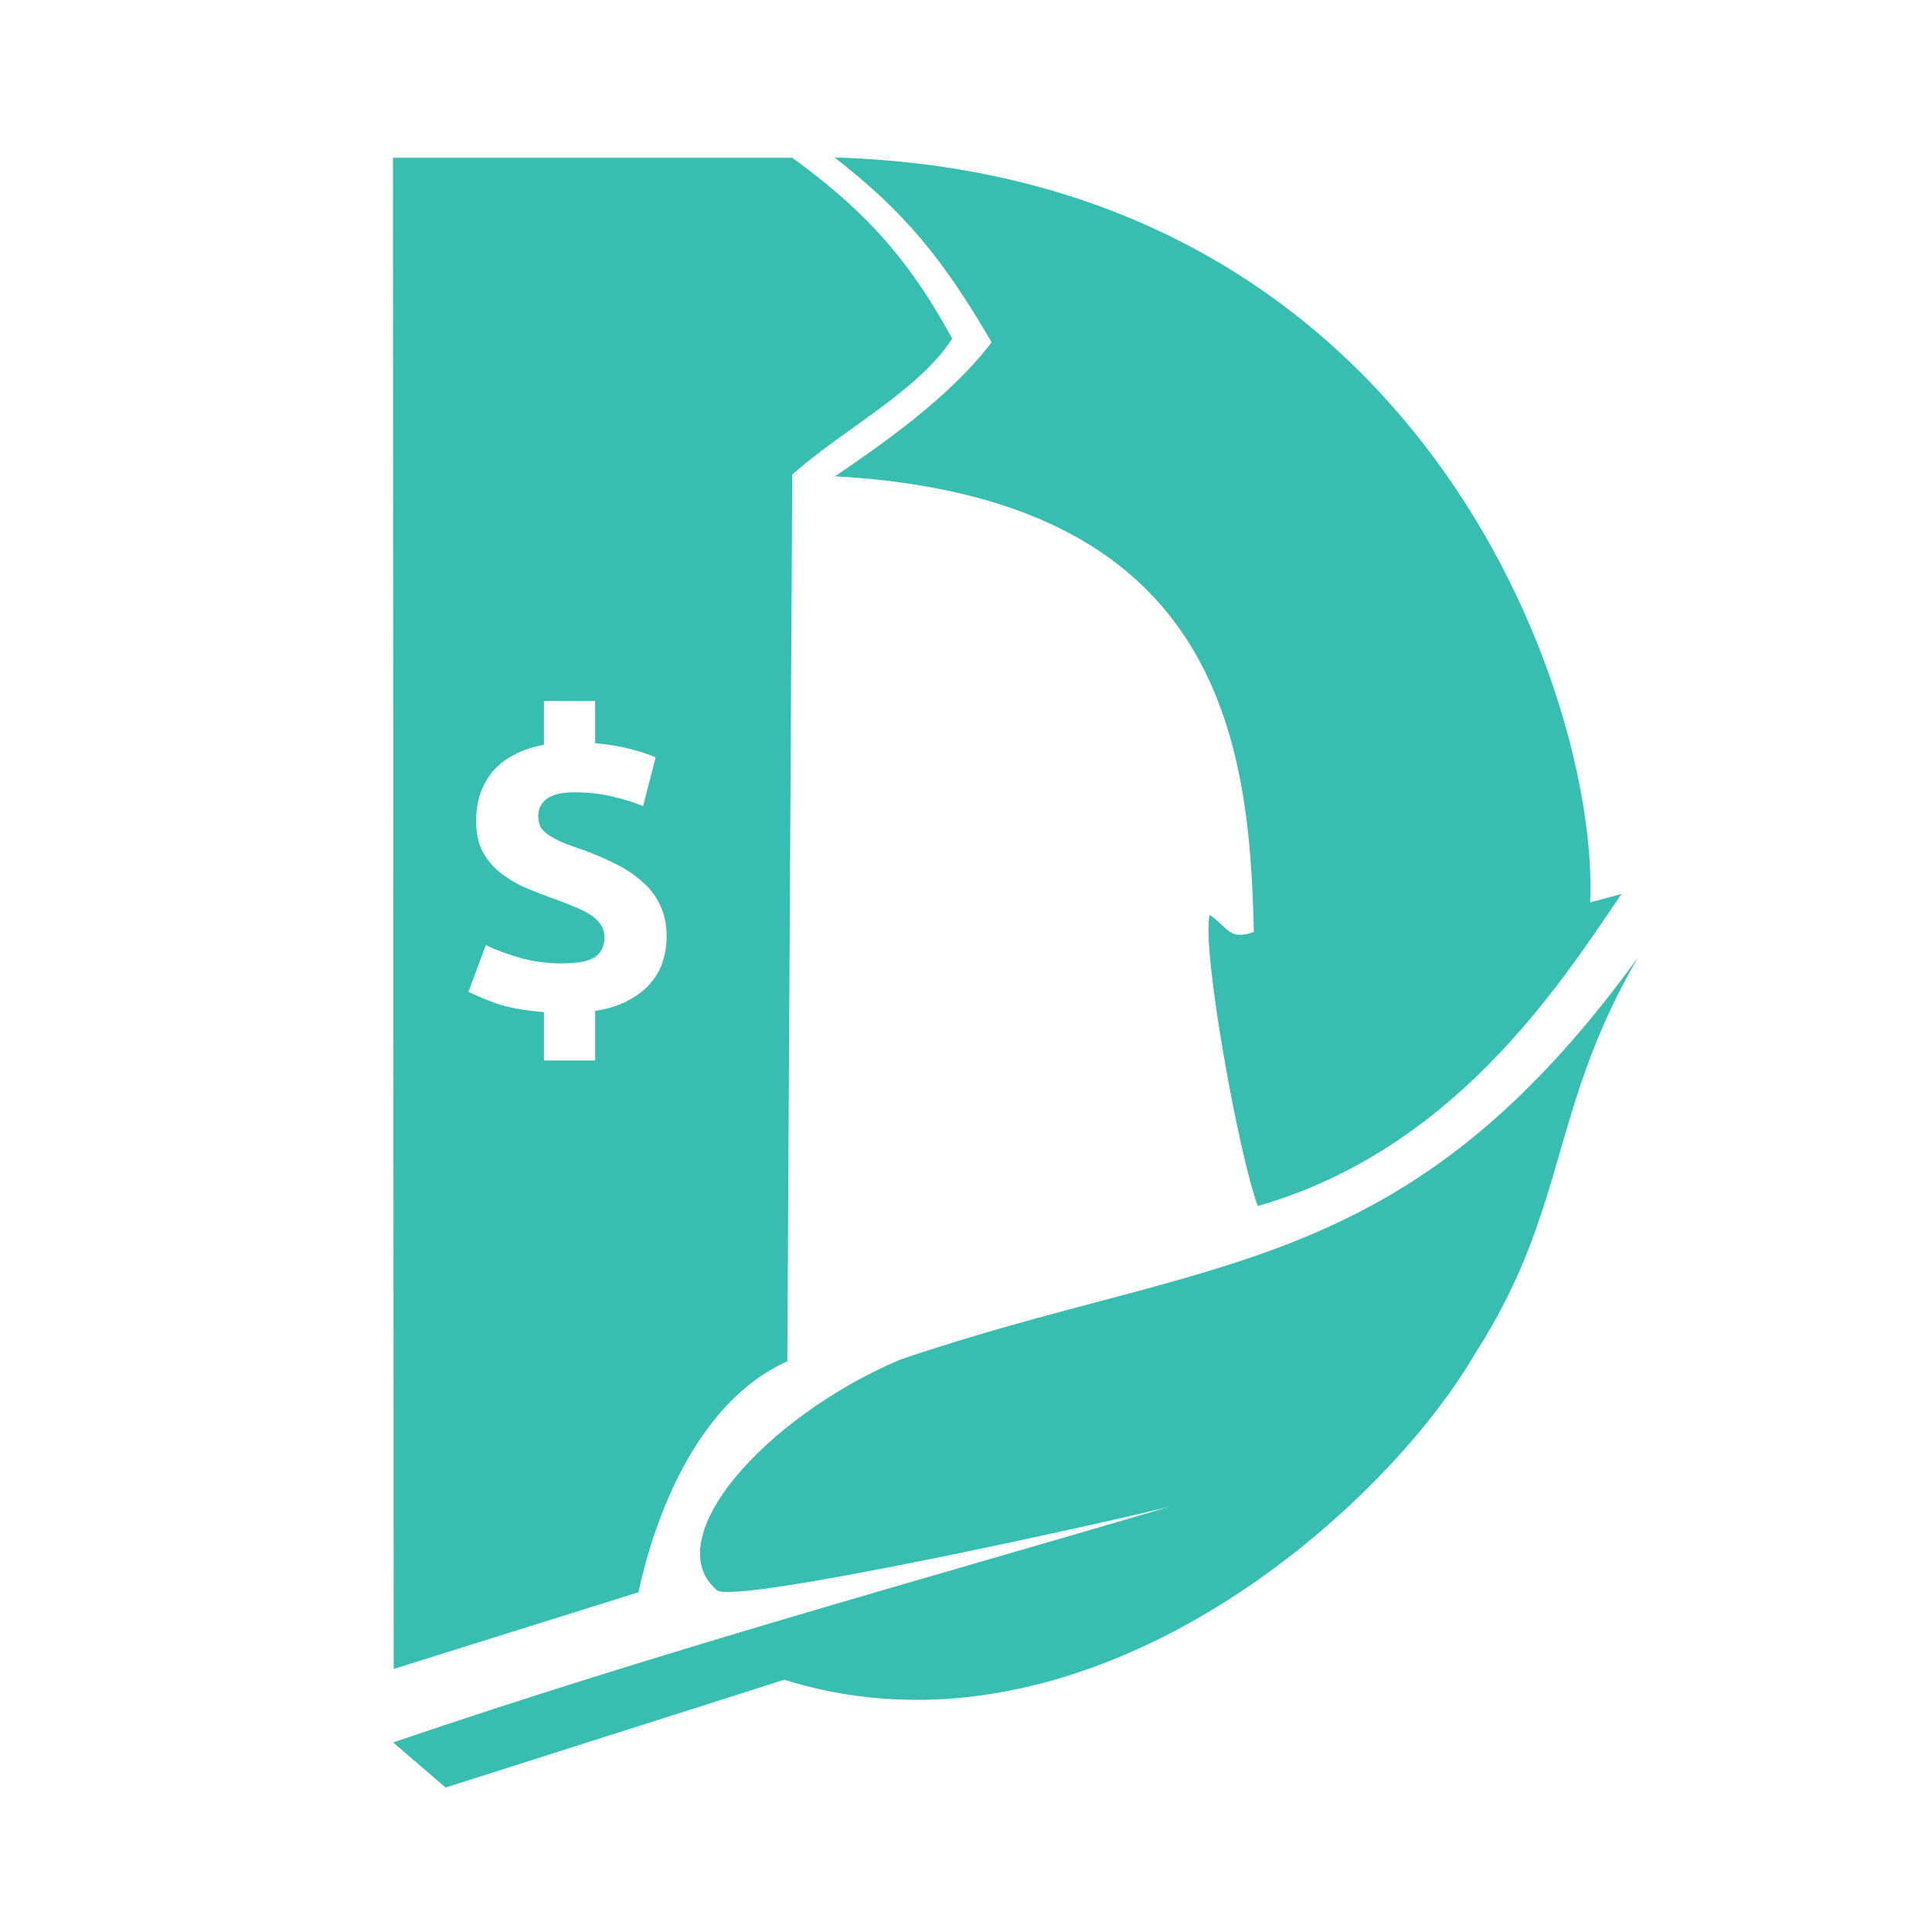
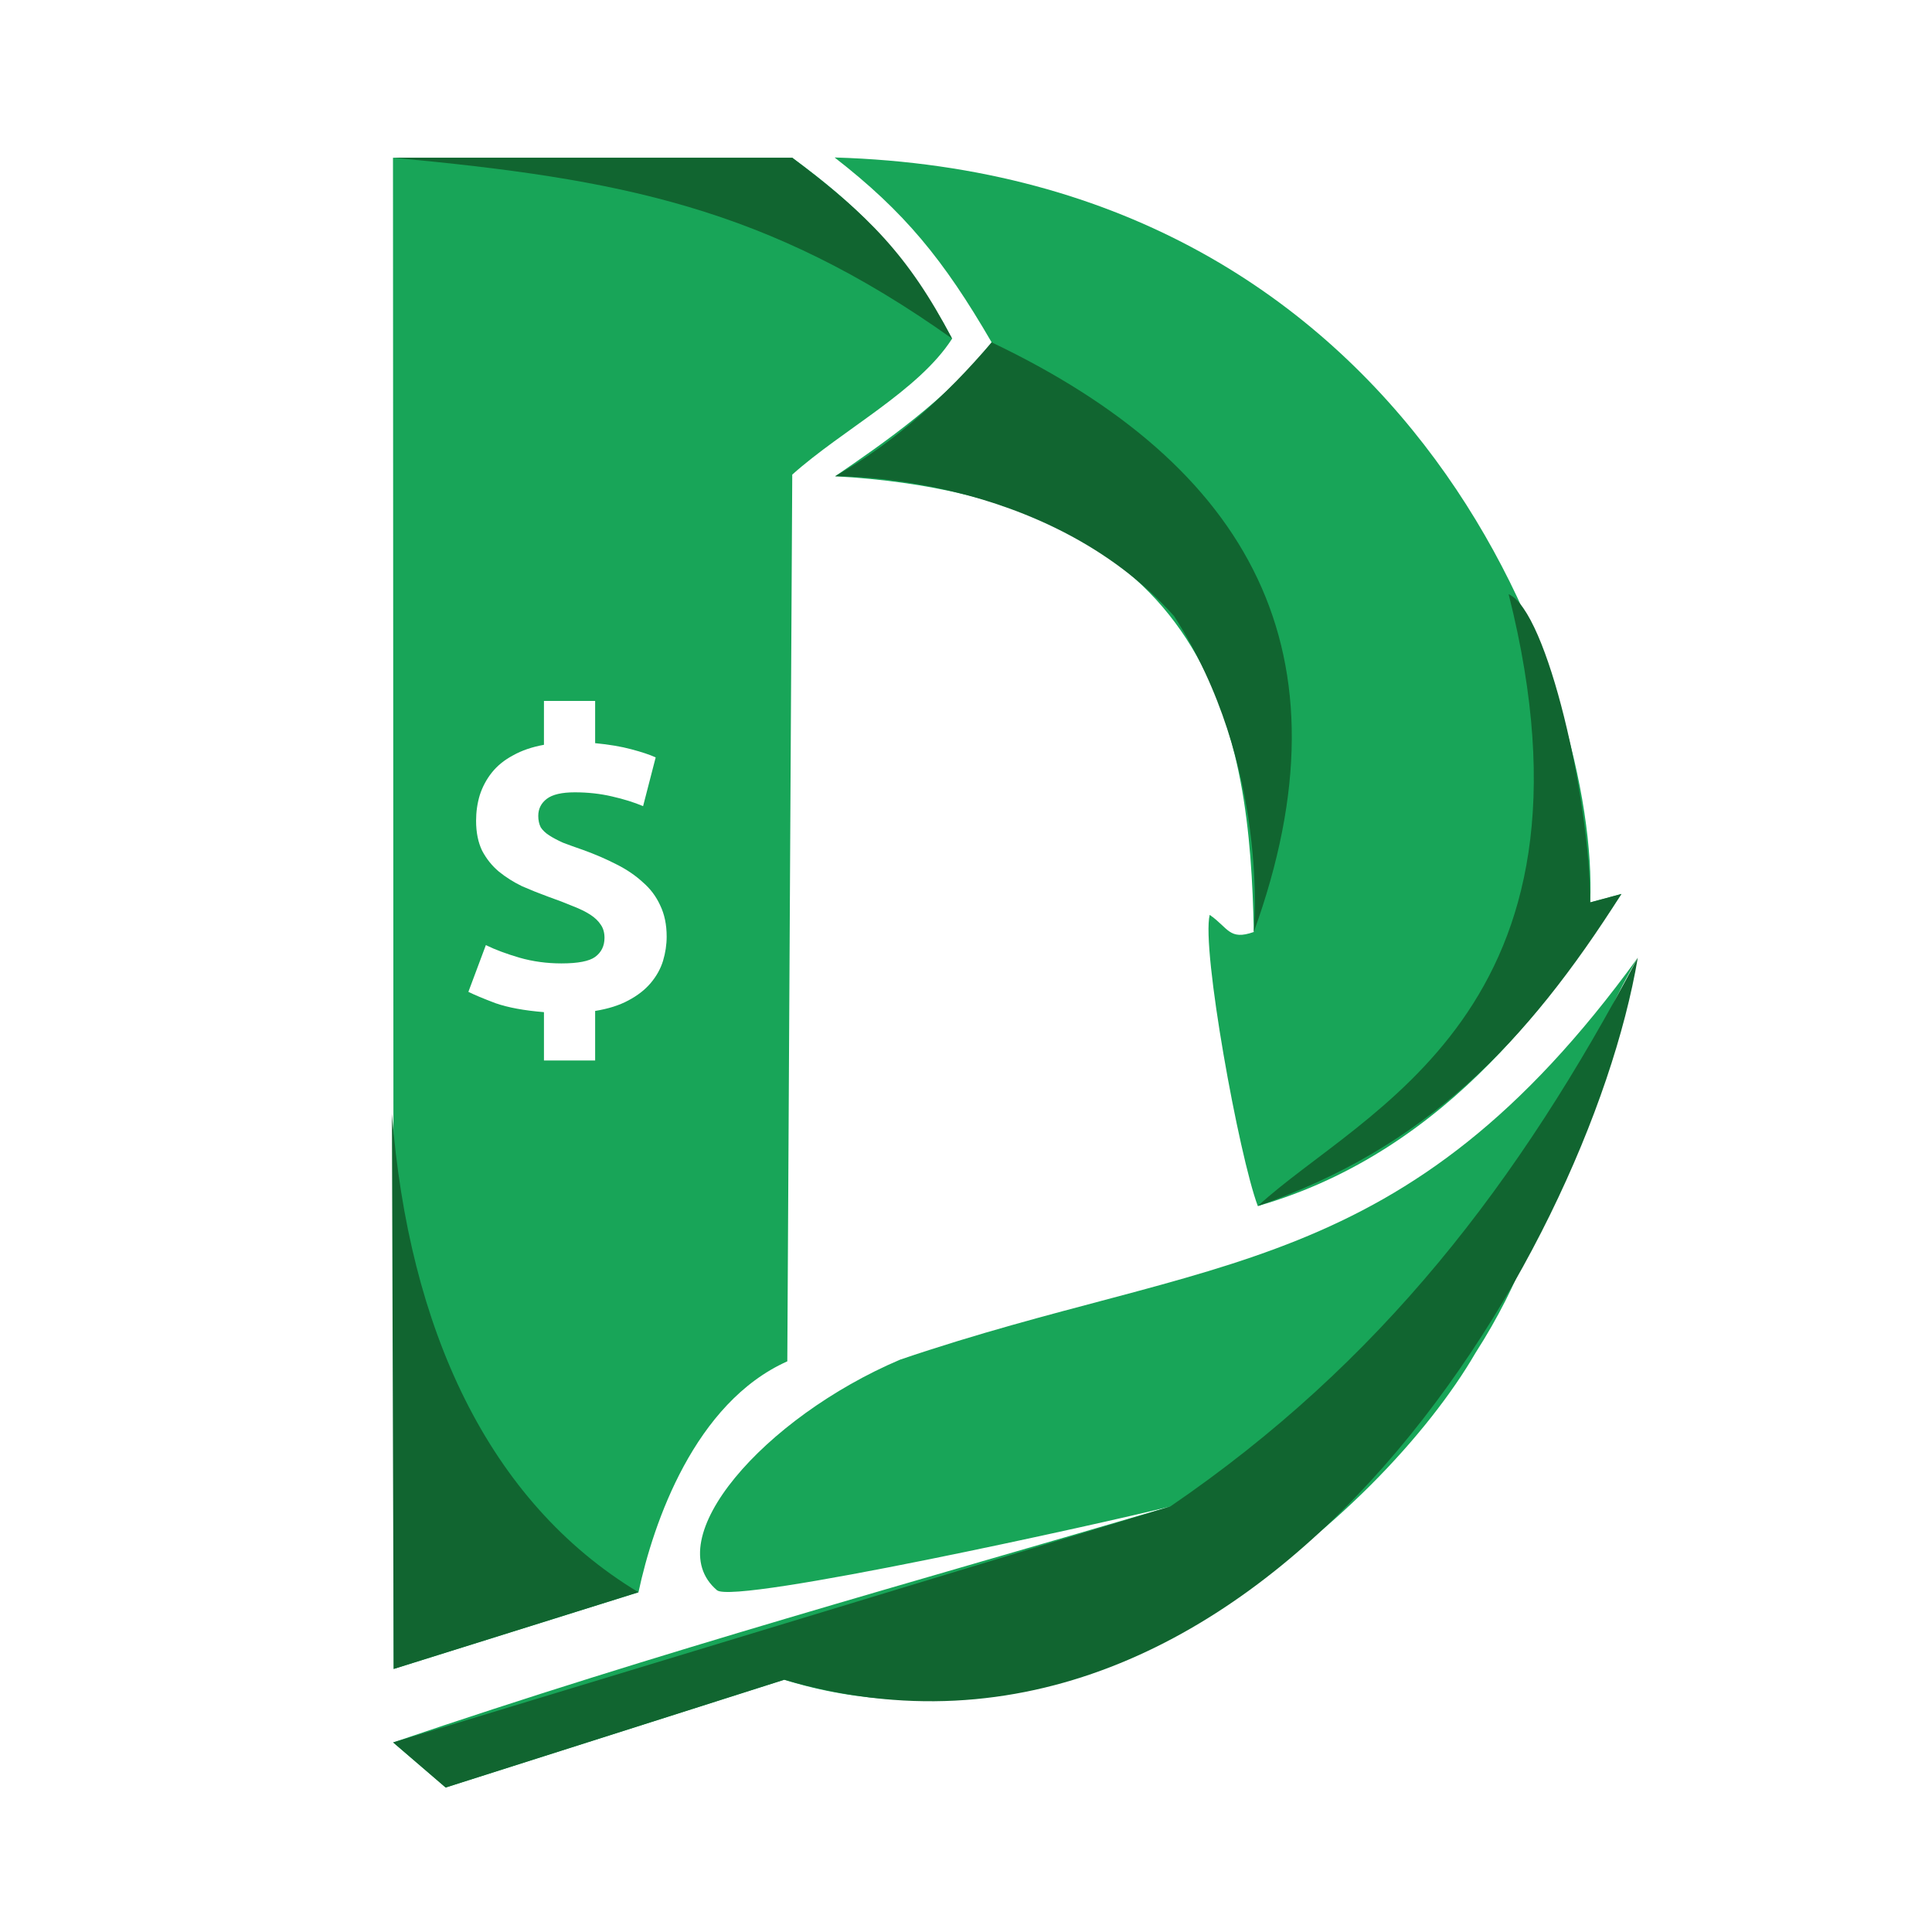
<svg xmlns="http://www.w3.org/2000/svg" width="512" height="512" viewBox="0 0 135.467 135.467" version="1.1" id="svg8">
  <defs id="defs2" />
  <g id="layer1" transform="translate(0,-161.5333)">
-     <path style="fill:#37beb0;fill-opacity:1;stroke:none;stroke-width:0.229px;stroke-linecap:butt;stroke-linejoin:miter;stroke-opacity:1" d="m 58.52,172.575 c 4.891,3.803 7.637,7.143 11.012,12.963 -2.982,3.902 -7.651,7.117 -10.974,9.39 26.8,1.509 29.081,18.224 29.355,31.953 -1.729,0.614 -1.776,-0.289 -3.092,-1.2 -0.588,2.397 2.045,16.873 3.373,20.417 13.695,-3.936 21.091,-15.372 25.496,-21.882 l -2.19,0.592 c 0.632,-14.364 -11.929,-51.034 -52.98,-52.233 z m -30.965,0.018 0.048,105.963 17.165,-5.377 c 1.046,-4.91 3.953,-13.292 10.436,-16.192 l 0.347,-62.175 c 3.548,-3.171 8.866,-5.877 11.209,-9.534 -3.385,-6.27 -6.829,-9.473 -11.209,-12.685 z m 10.586,38.086 h 3.589 v 2.963 c 0.988,0.095 1.833,0.238 2.536,0.428 0.722,0.19 1.291,0.38 1.709,0.57 l -0.883,3.418 c -0.627,-0.266 -1.358,-0.494 -2.194,-0.684 -0.817,-0.19 -1.681,-0.285 -2.592,-0.285 -0.912,0 -1.567,0.152 -1.966,0.456 -0.399,0.304 -0.598,0.703 -0.598,1.197 0,0.304 0.057,0.57 0.171,0.798 0.133,0.209 0.332,0.399 0.598,0.57 0.266,0.171 0.589,0.342 0.969,0.513 0.399,0.152 0.873,0.323 1.424,0.513 0.836,0.304 1.605,0.636 2.308,0.997 0.722,0.361 1.339,0.779 1.852,1.253 0.532,0.456 0.94,0.997 1.225,1.624 0.304,0.627 0.456,1.358 0.456,2.194 0,0.57 -0.086,1.139 -0.257,1.709 -0.171,0.551 -0.456,1.064 -0.855,1.539 -0.399,0.475 -0.921,0.883 -1.567,1.225 -0.627,0.342 -1.405,0.589 -2.336,0.741 v 3.475 h -3.589 v -3.39 c -1.386,-0.114 -2.517,-0.322 -3.39,-0.626 -0.855,-0.323 -1.491,-0.589 -1.909,-0.798 l 1.225,-3.276 c 0.665,0.323 1.453,0.617 2.365,0.883 0.931,0.266 1.908,0.399 2.934,0.399 1.159,0 1.947,-0.152 2.365,-0.456 0.437,-0.323 0.655,-0.769 0.655,-1.339 0,-0.361 -0.086,-0.665 -0.257,-0.911 -0.171,-0.266 -0.418,-0.503 -0.741,-0.712 -0.323,-0.209 -0.731,-0.409 -1.225,-0.599 -0.494,-0.209 -1.063,-0.427 -1.709,-0.655 -0.627,-0.228 -1.244,-0.475 -1.852,-0.741 -0.589,-0.285 -1.13,-0.627 -1.624,-1.026 -0.475,-0.399 -0.864,-0.883 -1.168,-1.453 -0.285,-0.589 -0.428,-1.291 -0.428,-2.108 0,-0.627 0.086,-1.225 0.257,-1.795 0.19,-0.589 0.475,-1.121 0.855,-1.596 0.38,-0.475 0.874,-0.874 1.481,-1.197 0.608,-0.342 1.33,-0.589 2.165,-0.74 z m 76.696,18.009 c -16.418,22.64 -29.932,20.763 -51.722,28.18 -9.554,4.065 -17.023,12.609 -12.844,16.167 1.222,1.04 27.411,-4.771 31.783,-5.869 -17.655,5.204 -35.785,10.171 -54.488,16.542 l 3.681,3.162 23.741,-7.558 c 21.251,6.645 41.957,-11.697 48.462,-22.902 6.515,-10.153 5.167,-17.028 11.387,-27.722 z" id="path819" />
+     <path style="fill:#18a558;fill-opacity:1;stroke:none;stroke-width:0.229px;stroke-linecap:butt;stroke-linejoin:miter;stroke-opacity:1" d="m 58.52,172.575 c 4.891,3.803 7.637,7.143 11.012,12.963 -2.982,3.902 -7.651,7.117 -10.974,9.39 26.8,1.509 29.081,18.224 29.355,31.953 -1.729,0.614 -1.776,-0.289 -3.092,-1.2 -0.588,2.397 2.045,16.873 3.373,20.417 13.695,-3.936 21.091,-15.372 25.496,-21.882 l -2.19,0.592 c 0.632,-14.364 -11.929,-51.034 -52.98,-52.233 z m -30.965,0.018 0.048,105.963 17.165,-5.377 c 1.046,-4.91 3.953,-13.292 10.436,-16.192 l 0.347,-62.175 c 3.548,-3.171 8.866,-5.877 11.209,-9.534 -3.385,-6.27 -6.829,-9.473 -11.209,-12.685 z m 10.586,38.086 h 3.589 v 2.963 c 0.988,0.095 1.833,0.238 2.536,0.428 0.722,0.19 1.291,0.38 1.709,0.57 l -0.883,3.418 c -0.627,-0.266 -1.358,-0.494 -2.194,-0.684 -0.817,-0.19 -1.681,-0.285 -2.592,-0.285 -0.912,0 -1.567,0.152 -1.966,0.456 -0.399,0.304 -0.598,0.703 -0.598,1.197 0,0.304 0.057,0.57 0.171,0.798 0.133,0.209 0.332,0.399 0.598,0.57 0.266,0.171 0.589,0.342 0.969,0.513 0.399,0.152 0.873,0.323 1.424,0.513 0.836,0.304 1.605,0.636 2.308,0.997 0.722,0.361 1.339,0.779 1.852,1.253 0.532,0.456 0.94,0.997 1.225,1.624 0.304,0.627 0.456,1.358 0.456,2.194 0,0.57 -0.086,1.139 -0.257,1.709 -0.171,0.551 -0.456,1.064 -0.855,1.539 -0.399,0.475 -0.921,0.883 -1.567,1.225 -0.627,0.342 -1.405,0.589 -2.336,0.741 v 3.475 h -3.589 v -3.39 c -1.386,-0.114 -2.517,-0.322 -3.39,-0.626 -0.855,-0.323 -1.491,-0.589 -1.909,-0.798 l 1.225,-3.276 c 0.665,0.323 1.453,0.617 2.365,0.883 0.931,0.266 1.908,0.399 2.934,0.399 1.159,0 1.947,-0.152 2.365,-0.456 0.437,-0.323 0.655,-0.769 0.655,-1.339 0,-0.361 -0.086,-0.665 -0.257,-0.911 -0.171,-0.266 -0.418,-0.503 -0.741,-0.712 -0.323,-0.209 -0.731,-0.409 -1.225,-0.599 -0.494,-0.209 -1.063,-0.427 -1.709,-0.655 -0.627,-0.228 -1.244,-0.475 -1.852,-0.741 -0.589,-0.285 -1.13,-0.627 -1.624,-1.026 -0.475,-0.399 -0.864,-0.883 -1.168,-1.453 -0.285,-0.589 -0.428,-1.291 -0.428,-2.108 0,-0.627 0.086,-1.225 0.257,-1.795 0.19,-0.589 0.475,-1.121 0.855,-1.596 0.38,-0.475 0.874,-0.874 1.481,-1.197 0.608,-0.342 1.33,-0.589 2.165,-0.74 z m 76.696,18.009 c -16.418,22.64 -29.932,20.763 -51.722,28.18 -9.554,4.065 -17.023,12.609 -12.844,16.167 1.222,1.04 27.411,-4.771 31.783,-5.869 -17.655,5.204 -35.785,10.171 -54.488,16.542 l 3.681,3.162 23.741,-7.558 c 21.251,6.645 41.957,-11.697 48.462,-22.902 6.515,-10.153 5.167,-17.028 11.387,-27.722 z" id="path819" />
+     <path style="fill:#116530;fill-opacity:1;stroke:none;stroke-width:0.265px;stroke-linecap:butt;stroke-linejoin:miter;stroke-opacity:1" d="m 69.532,185.538 c 18.118,8.635 25.465,21.757 18.381,41.343 0,0 1.164,-11.638 -5.594,-22.156 -9.051,-10.059 -23.761,-9.797 -23.761,-9.797 4.304,-2.468 7.756,-5.629 10.974,-9.39 z" id="path816" />
+     <path style="fill:#116530;stroke:none;stroke-width:0.265px;stroke-linecap:butt;stroke-linejoin:miter;stroke-opacity:1;fill-opacity:1" d="M 66.761,185.278 C 53.805,176.07 43.472,174.07 27.555,172.593 h 27.996 c 5.284,3.983 8.129,6.796 11.209,12.685 z" id="path818" />
+     <path style="fill:#116530;fill-opacity:1;stroke:none;stroke-width:0.265px;stroke-linecap:butt;stroke-linejoin:miter;stroke-opacity:1" d="m 105.782,203.198 c 7.377,29.272 -10.287,36.171 -17.587,42.899 11.774,-4.113 18.831,-11.362 25.496,-21.882 l -2.19,0.592 c 0.004,-7.05 -2.984,-20.43 -5.718,-21.609 z" id="path820" />
+     <path style="fill:#116530;fill-opacity:1;stroke:none;stroke-width:0.265px;stroke-linecap:butt;stroke-linejoin:miter;stroke-opacity:1" d="m 27.567,283.708 54.488,-16.542 c 14.761,-10.084 24.458,-22.703 32.783,-38.478 -3.511,20.76 -26.615,60.337 -59.848,50.624 l -23.741,7.558 z" id="path822" />
+     <path style="fill:#116530;fill-opacity:1;stroke:none;stroke-width:0.265px;stroke-linecap:butt;stroke-linejoin:miter;stroke-opacity:1" d="m 27.48,239.615 c 1.176,15.036 6.719,27.195 17.288,33.564 l -17.165,5.377 z" id="path824" />
  </g>
</svg>
